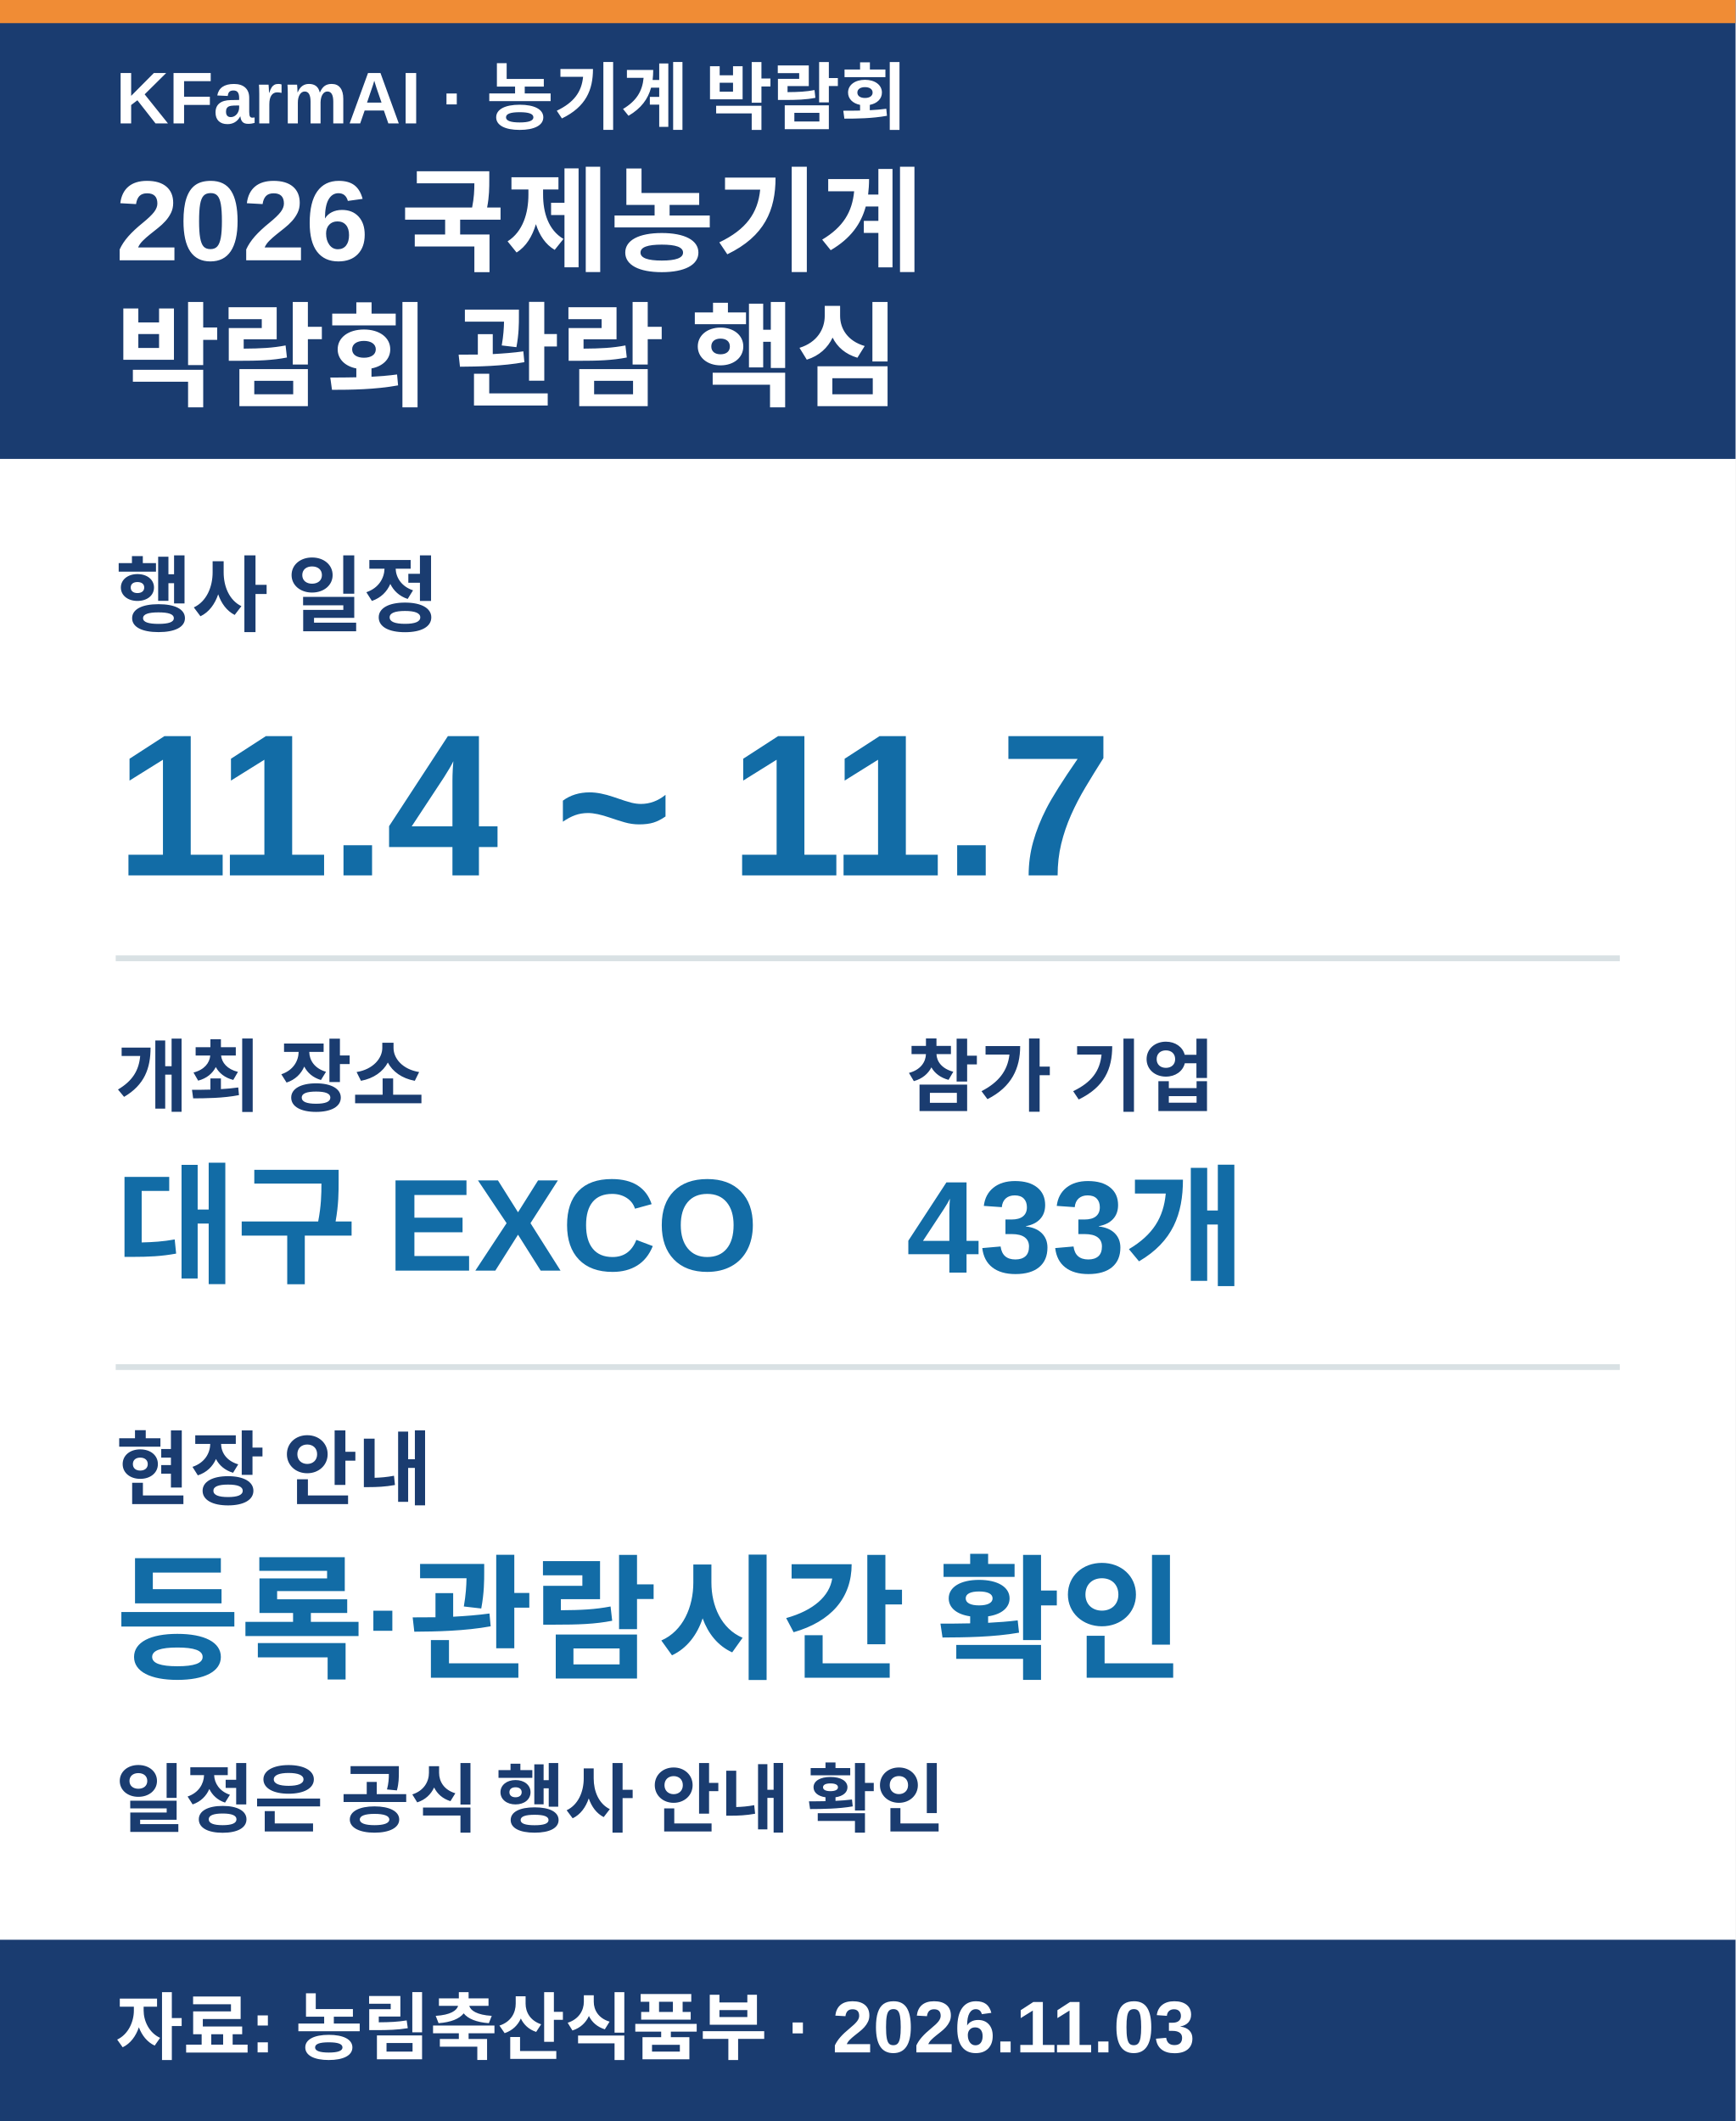
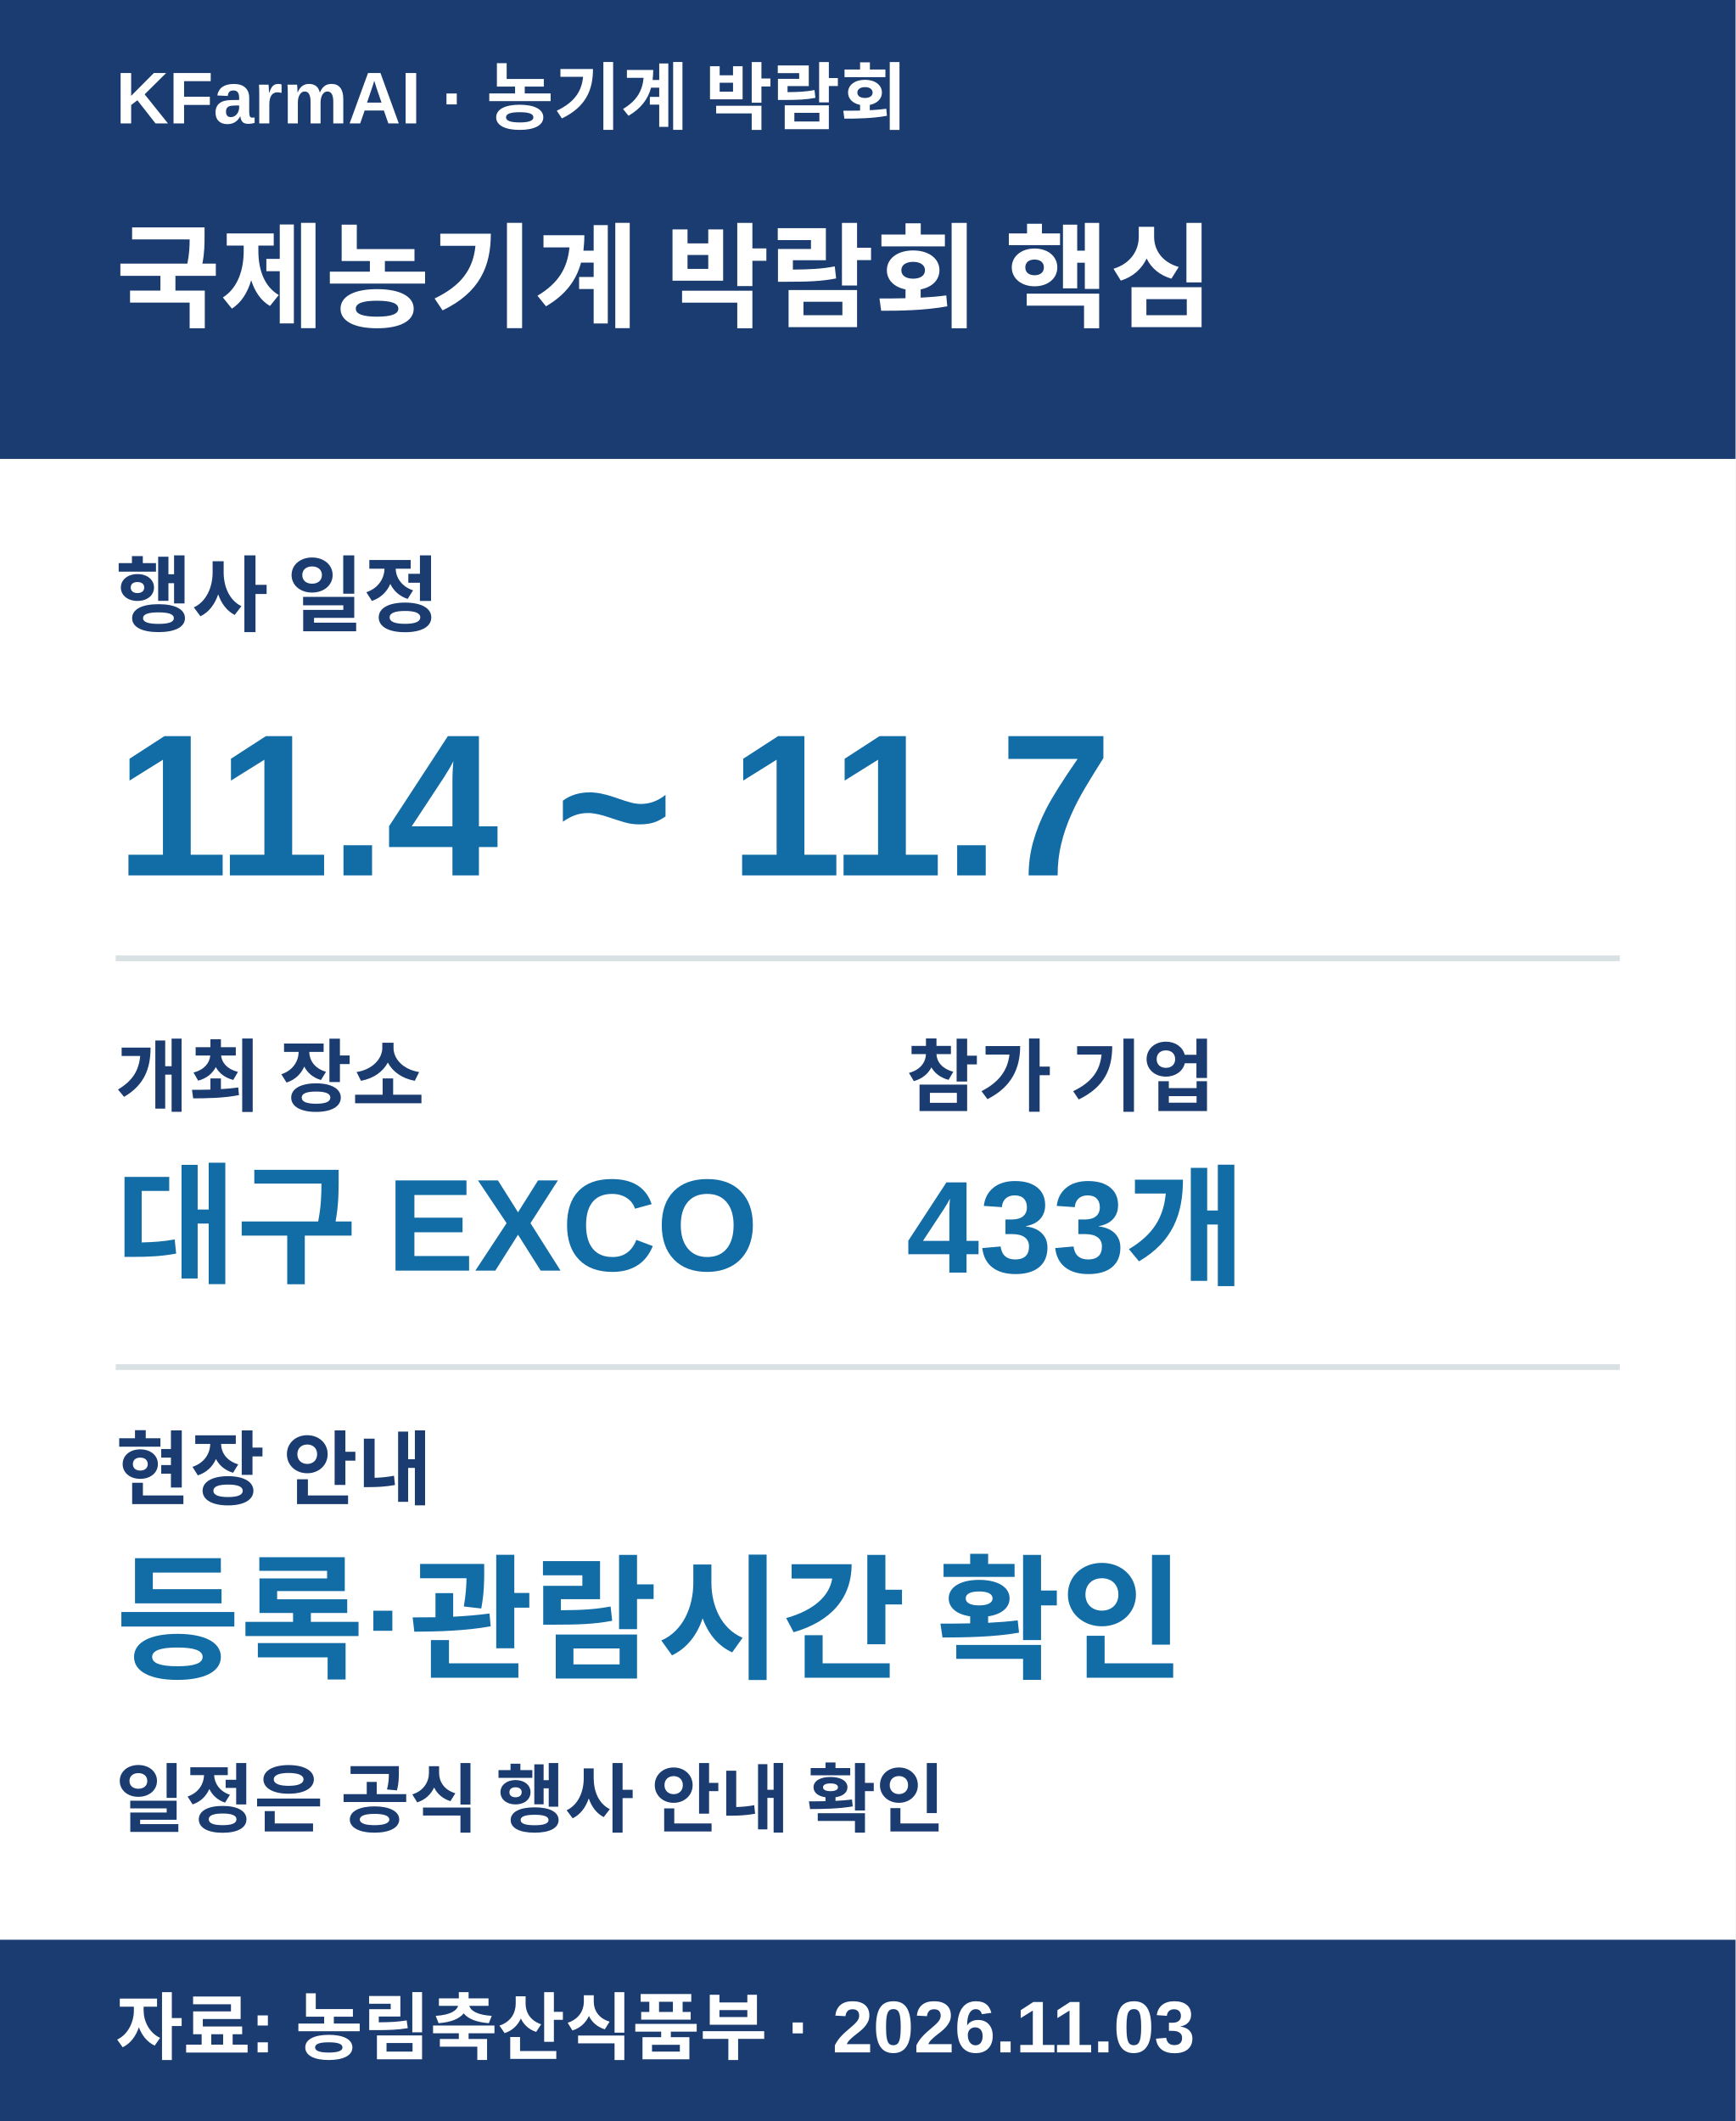
<svg xmlns="http://www.w3.org/2000/svg" width="900" height="1100" viewBox="0 0 900 1100" role="img" aria-labelledby="title desc">
  <g font-family="'Noto Sans KR','Malgun Gothic',Arial,sans-serif">
    <rect width="900" height="1100" fill="#ffffff" />
    <rect width="900" height="238" fill="#1A3C70" />
-     <rect width="900" height="12" fill="#F08C35" />
    <text x="60" y="64" fill="#ffffff" font-size="38" font-weight="630">KFarmAI  ·  농기계 박람회</text>
-     <text x="60" y="135" fill="#ffffff" font-size="59" font-weight="840">2026 국제농기계</text>
-     <text x="60" y="206" fill="#ffffff" font-size="59" font-weight="840">박람회 관람 핵심</text>
+     <text x="60" y="165" fill="#ffffff" font-size="59" font-weight="840">국제농기계 박람회 핵심</text>
    <text x="60" y="324" fill="#1A3C70" font-size="43" font-weight="680">행사 일정</text>
    <text x="60" y="454" fill="#126CA6" font-size="105" font-weight="890">11.4 ~ 11.7</text>
    <path d="M60 497 H840" stroke="#D9E1E4" stroke-width="3" />
    <text x="60" y="573" fill="#1A3C70" font-size="41" font-weight="690">개최 장소</text>
    <text x="60" y="660" fill="#126CA6" font-size="68" font-weight="850">대구 EXCO</text>
    <text x="470" y="573" fill="#1A3C70" font-size="41" font-weight="690">참가 기업</text>
    <text x="470" y="660" fill="#126CA6" font-size="68" font-weight="850">433개</text>
    <path d="M60 709 H840" stroke="#D9E1E4" stroke-width="3" />
    <text x="60" y="777" fill="#1A3C70" font-size="42" font-weight="700">현장 안내</text>
    <text x="60" y="865" fill="#126CA6" font-size="70" font-weight="830">등록·관람시간 확인</text>
    <text x="60" y="947" fill="#1A3C70" font-size="39" font-weight="570">일정은 공식 행사 안내 확인</text>
    <rect x="0" y="1006" width="900" height="94" fill="#1A3C70" />
    <text x="60" y="1065" fill="#ffffff" font-size="38" font-weight="620">자료: 농림축산식품부  ·  2026.11.03</text>
  </g>
</svg>
